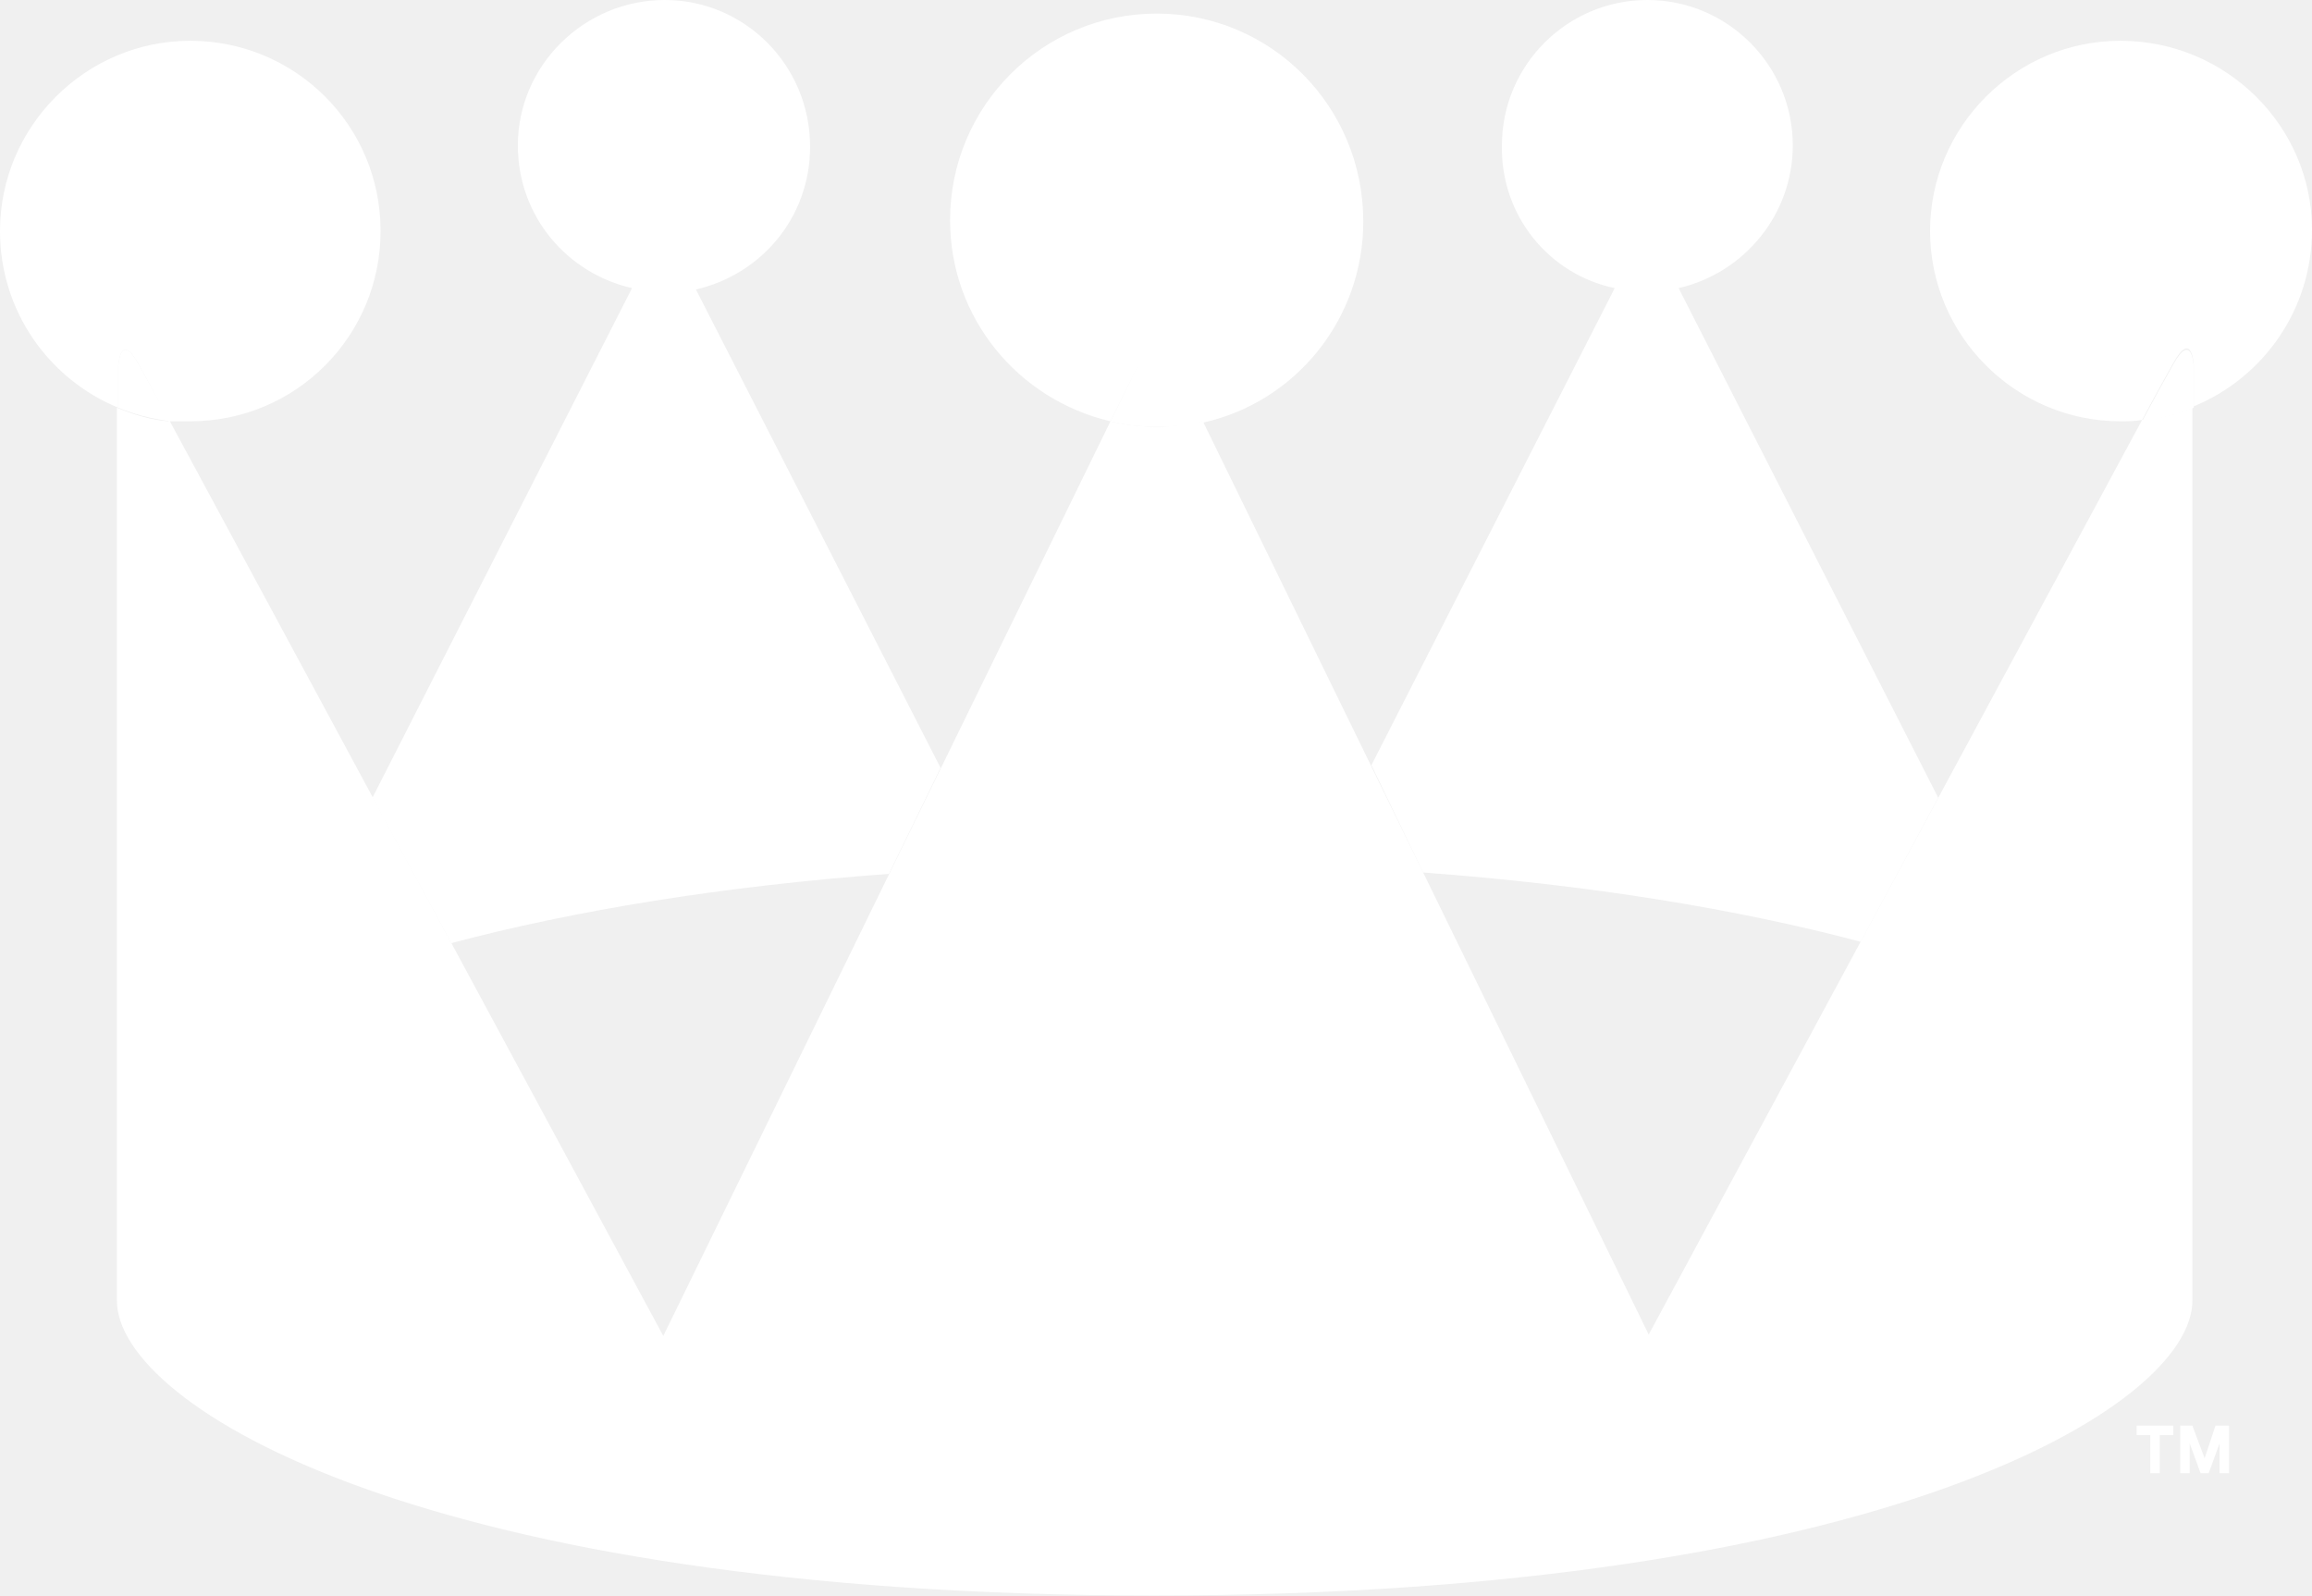
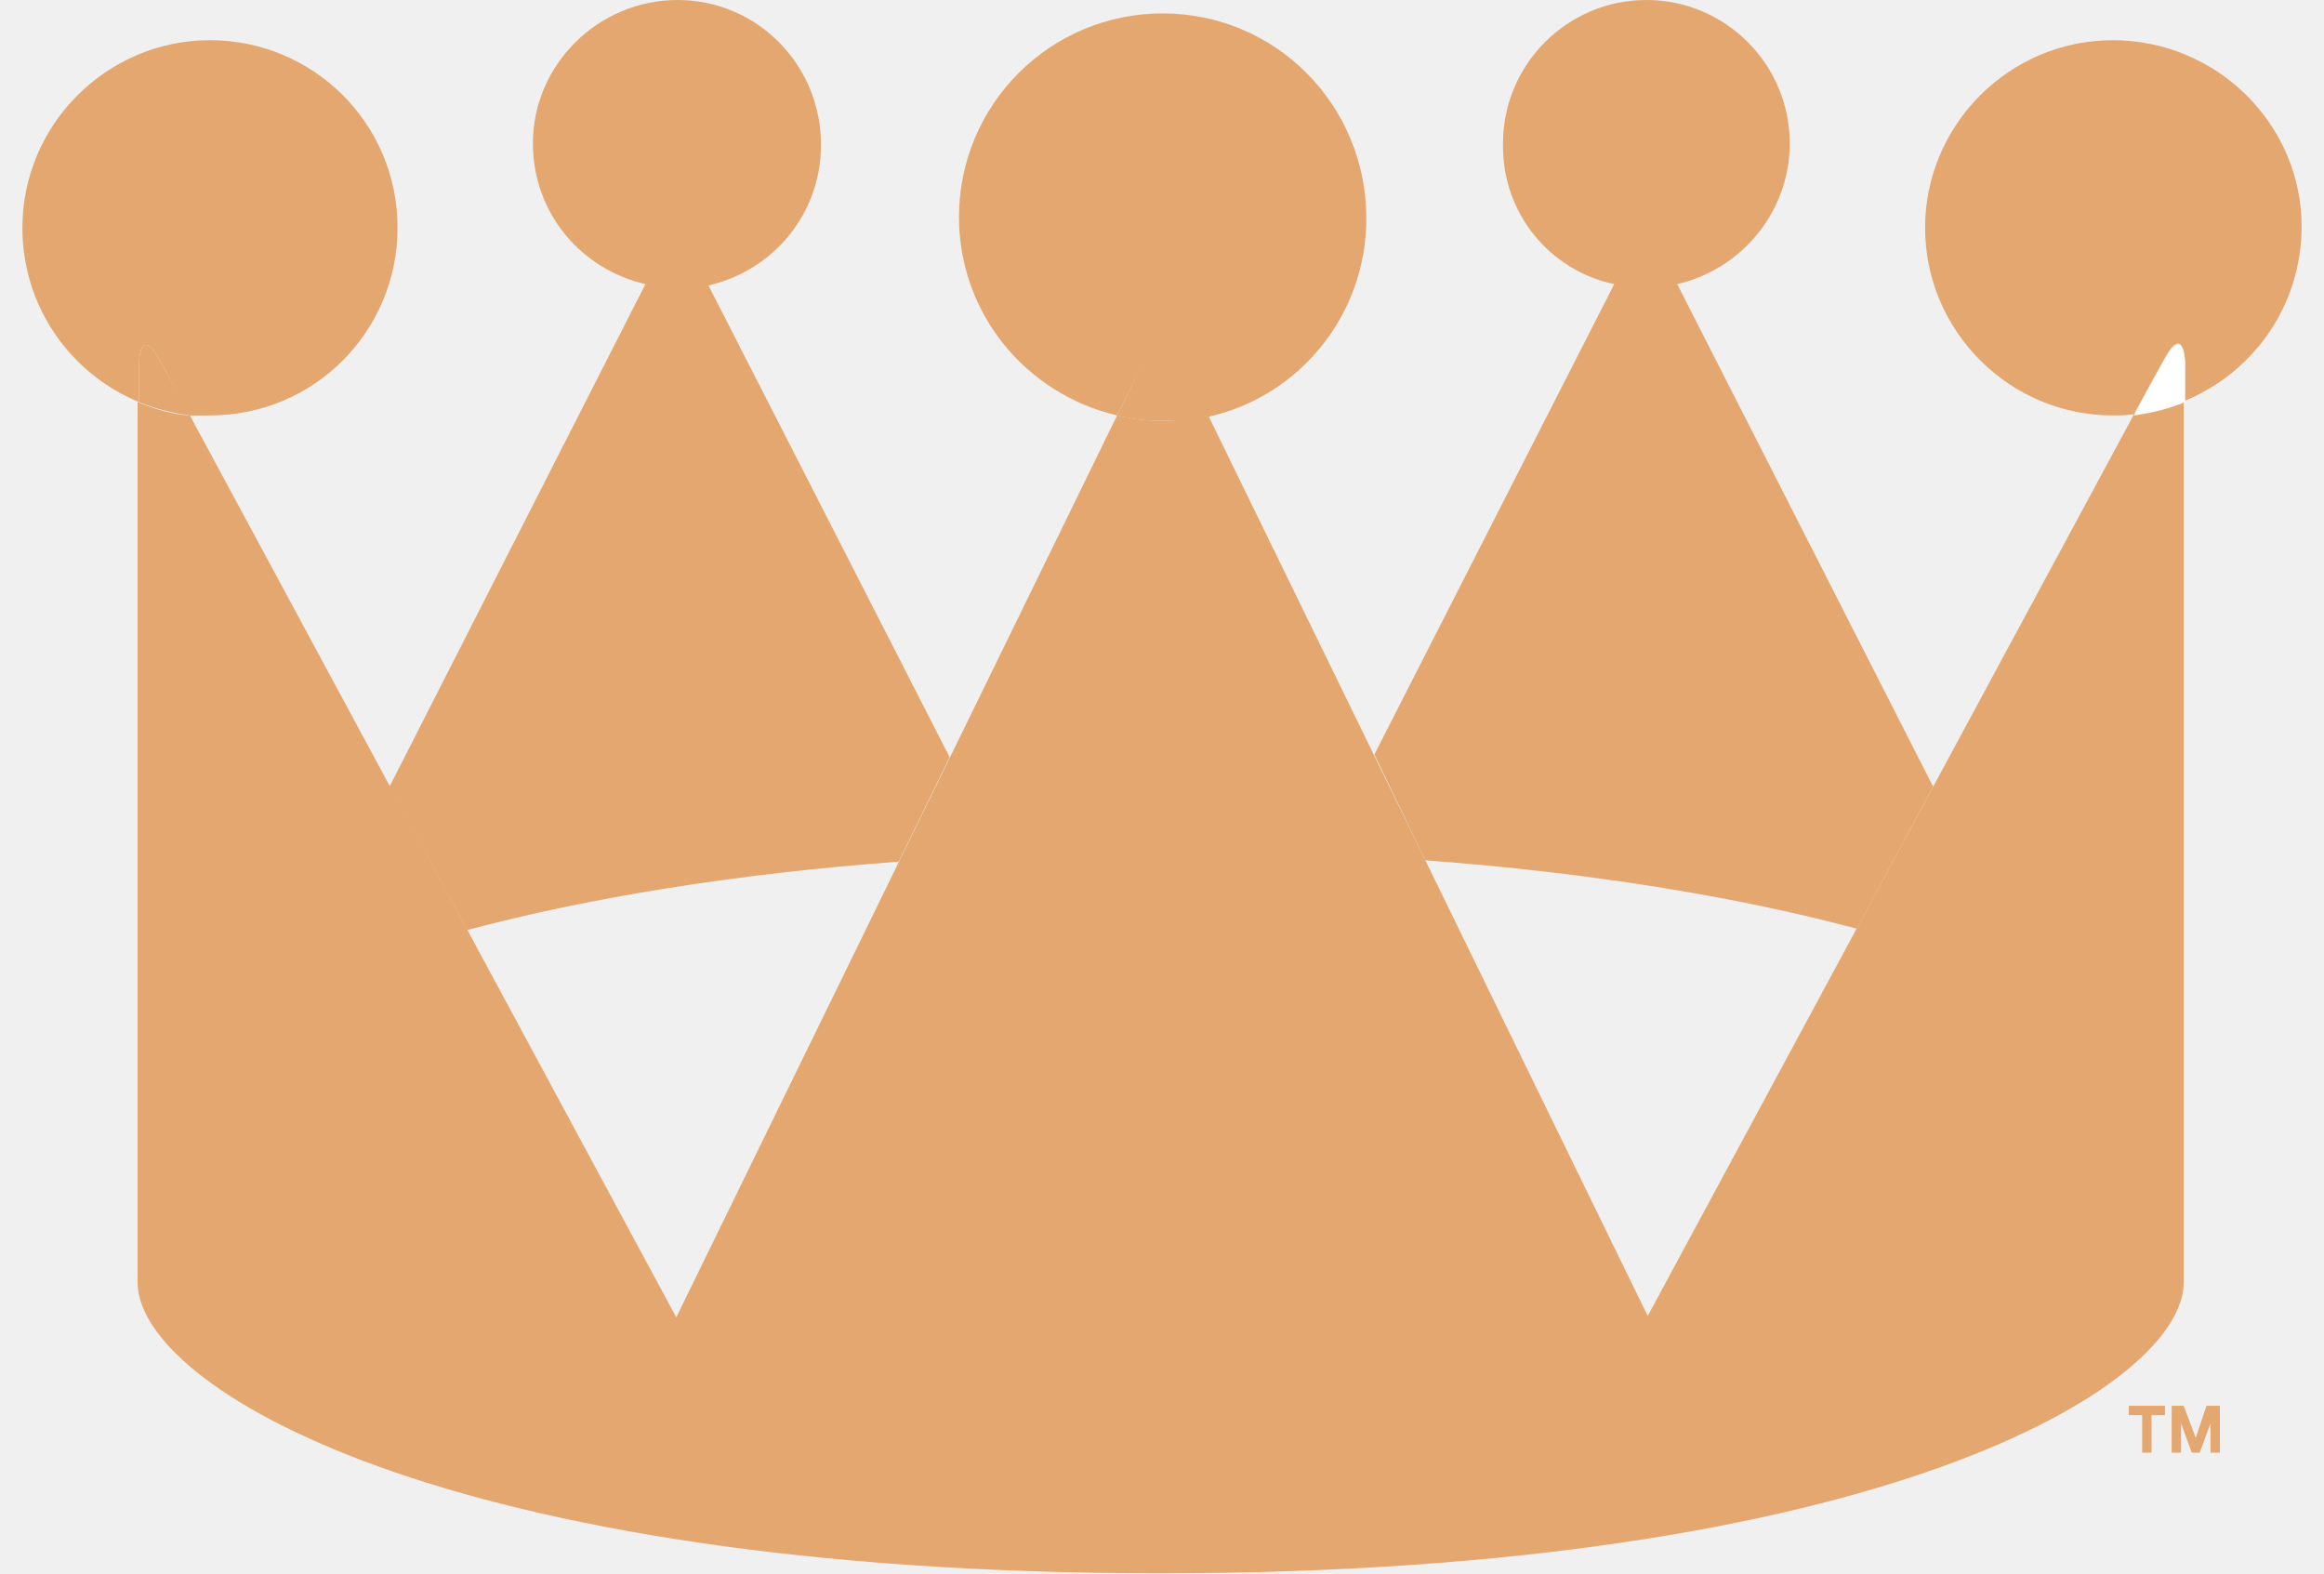
- <svg xmlns="http://www.w3.org/2000/svg" xmlns:xlink="http://www.w3.org/1999/xlink" width="170.1" height="117.4" viewBox="0 0 170.1 117.4">
+ <svg xmlns="http://www.w3.org/2000/svg" xmlns:xlink="http://www.w3.org/1999/xlink" width="163.1" height="110.4" viewBox="0 0 170.1 117.4">
  <defs>
    <path id="a" d="M0 0h170.1v117.4H0z" />
  </defs>
  <clipPath id="b">
    <use xlink:href="#a" overflow="visible" />
  </clipPath>
-   <path clip-path="url(#b)" fill="#FFF" d="M46.5 21.2L27.4 58.7l5.8 10.7c9-2.4 20-4.2 32.2-5.1l3.8-7.8-18-35.2c4.8-1.1 8.4-5.3 8.4-10.5 0-6-4.8-10.8-10.7-10.8S38.1 4.8 38.1 10.7c0 5.2 3.6 9.4 8.4 10.5M118.8 21.2l-17.9 35.1 3.8 7.9c12.2.9 23.2 2.7 32.2 5.1l5.7-10.6-19.1-37.5c4.8-1.1 8.4-5.4 8.4-10.5 0-5.9-4.8-10.7-10.7-10.7-5.9 0-10.7 4.8-10.7 10.7-.1 5.2 3.5 9.5 8.3 10.5" />
-   <path clip-path="url(#b)" fill="#FFF" d="M156 3c-7.7 0-14 6.3-14 14s6.3 14 14 14c.5 0 1.1 0 1.6-.1l-36.3 67.3L88.5 31c-1.1.2-2.2.4-3.3.4-1.2 0-2.3-.1-3.5-.4l2.1-4.2c.9-2 1.6-2 2.6 0 .7 1.5 1.9 4 2.1 4.3 6.8-1.5 11.8-7.6 11.8-14.8C100.3 7.8 93.5 1 85.1 1c-8.4 0-15.2 6.8-15.2 15.2 0 7.2 5 13.2 11.8 14.8L48.8 98.3 12.5 31H14c7.8 0 14-6.3 14-14 0-7.8-6.3-14-14-14S0 9.3 0 17c0 5.9 3.6 10.9 8.7 13v-3s.1-2.7 1.5-.2 2.2 4.2 2.2 4.2c-1.3-.1-2.6-.5-3.8-1v65.7c0 7.8 22.8 21.7 76.3 21.7s76.4-13.9 76.4-21.7V30c-1.2.5-2.4.8-3.7.9 0 0 .9-1.7 2.3-4.2s1.5.2 1.5.2v3c5.1-2.1 8.7-7.1 8.7-13C170.1 9.3 163.8 3 156 3" />
-   <path clip-path="url(#b)" fill="#F79C3F" d="M161.4 30z" />
+   <path clip-path="url(#b)" fill="#E4A770" d="M46.5 21.2L27.4 58.7l5.8 10.7c9-2.4 20-4.2 32.2-5.1l3.8-7.8-18-35.2c4.8-1.1 8.4-5.3 8.4-10.5 0-6-4.8-10.8-10.7-10.8S38.1 4.8 38.1 10.7c0 5.2 3.6 9.4 8.4 10.5M118.8 21.2l-17.9 35.1 3.8 7.9c12.2.9 23.2 2.7 32.2 5.1l5.7-10.6-19.1-37.5c4.8-1.1 8.4-5.4 8.4-10.5 0-5.9-4.8-10.7-10.7-10.7-5.9 0-10.7 4.8-10.7 10.7-.1 5.2 3.5 9.5 8.3 10.5" />
+   <path clip-path="url(#b)" fill="#E4A770" d="M156 3c-7.7 0-14 6.3-14 14s6.3 14 14 14c.5 0 1.1 0 1.6-.1l-36.3 67.3L88.5 31c-1.1.2-2.2.4-3.3.4-1.2 0-2.3-.1-3.5-.4l2.1-4.2c.9-2 1.6-2 2.6 0 .7 1.5 1.9 4 2.1 4.3 6.8-1.5 11.8-7.6 11.8-14.8C100.3 7.8 93.5 1 85.1 1c-8.4 0-15.2 6.8-15.2 15.2 0 7.2 5 13.2 11.8 14.8L48.8 98.3 12.5 31H14c7.8 0 14-6.3 14-14 0-7.8-6.3-14-14-14S0 9.3 0 17c0 5.9 3.6 10.9 8.7 13v-3s.1-2.7 1.5-.2 2.2 4.2 2.2 4.2c-1.3-.1-2.6-.5-3.8-1v65.7c0 7.8 22.8 21.7 76.3 21.7s76.4-13.9 76.4-21.7V30c-1.2.5-2.4.8-3.7.9 0 0 .9-1.7 2.3-4.2s1.5.2 1.5.2v3c5.1-2.1 8.7-7.1 8.7-13C170.1 9.3 163.8 3 156 3" />
+   <path clip-path="url(#b)" fill="#E4A770" d="M161.4 30z" />
  <path clip-path="url(#b)" fill="#FFF" d="M161.4 30v-3s-.1-2.7-1.5-.2-2.3 4.2-2.3 4.2c1.4-.2 2.6-.5 3.8-1" />
-   <path clip-path="url(#b)" fill="#F79C3F" d="M88.5 31z" />
-   <path clip-path="url(#b)" fill="#FFF" d="M83.8 26.7c-.7 1.5-2.1 4.3-2.1 4.3 1.1.3 2.2.4 3.5.4 1.1 0 2.3-.1 3.3-.4-.1-.3-1.3-2.8-2.1-4.3-1-2-1.7-2-2.6 0M10.2 26.8c-1.4-2.5-1.5.2-1.5.2v3c1.2.5 2.4.8 3.8 1 0 0-.9-1.7-2.3-4.2M157.1 104.9h2.8v.7h-1v2.8h-.7v-2.8h-1v-.7zm5.9 0l-.8 2.4-.9-2.4h-.9v3.5h.7v-2.2l.8 2.2h.6l.8-2.2v2.2h.7v-3.5h-1z" />
+   <path clip-path="url(#b)" fill="#E4A770" d="M88.5 31z" />
+   <path clip-path="url(#b)" fill="#E4A770" d="M83.8 26.7c-.7 1.5-2.1 4.3-2.1 4.3 1.1.3 2.2.4 3.5.4 1.1 0 2.3-.1 3.3-.4-.1-.3-1.3-2.8-2.1-4.3-1-2-1.7-2-2.6 0M10.2 26.8c-1.4-2.5-1.5.2-1.5.2v3c1.2.5 2.4.8 3.8 1 0 0-.9-1.7-2.3-4.2M157.1 104.9h2.8v.7h-1v2.8h-.7v-2.8h-1v-.7zm5.9 0l-.8 2.4-.9-2.4h-.9v3.5h.7v-2.2l.8 2.2h.6l.8-2.2v2.2h.7v-3.5h-1z" />
</svg>
